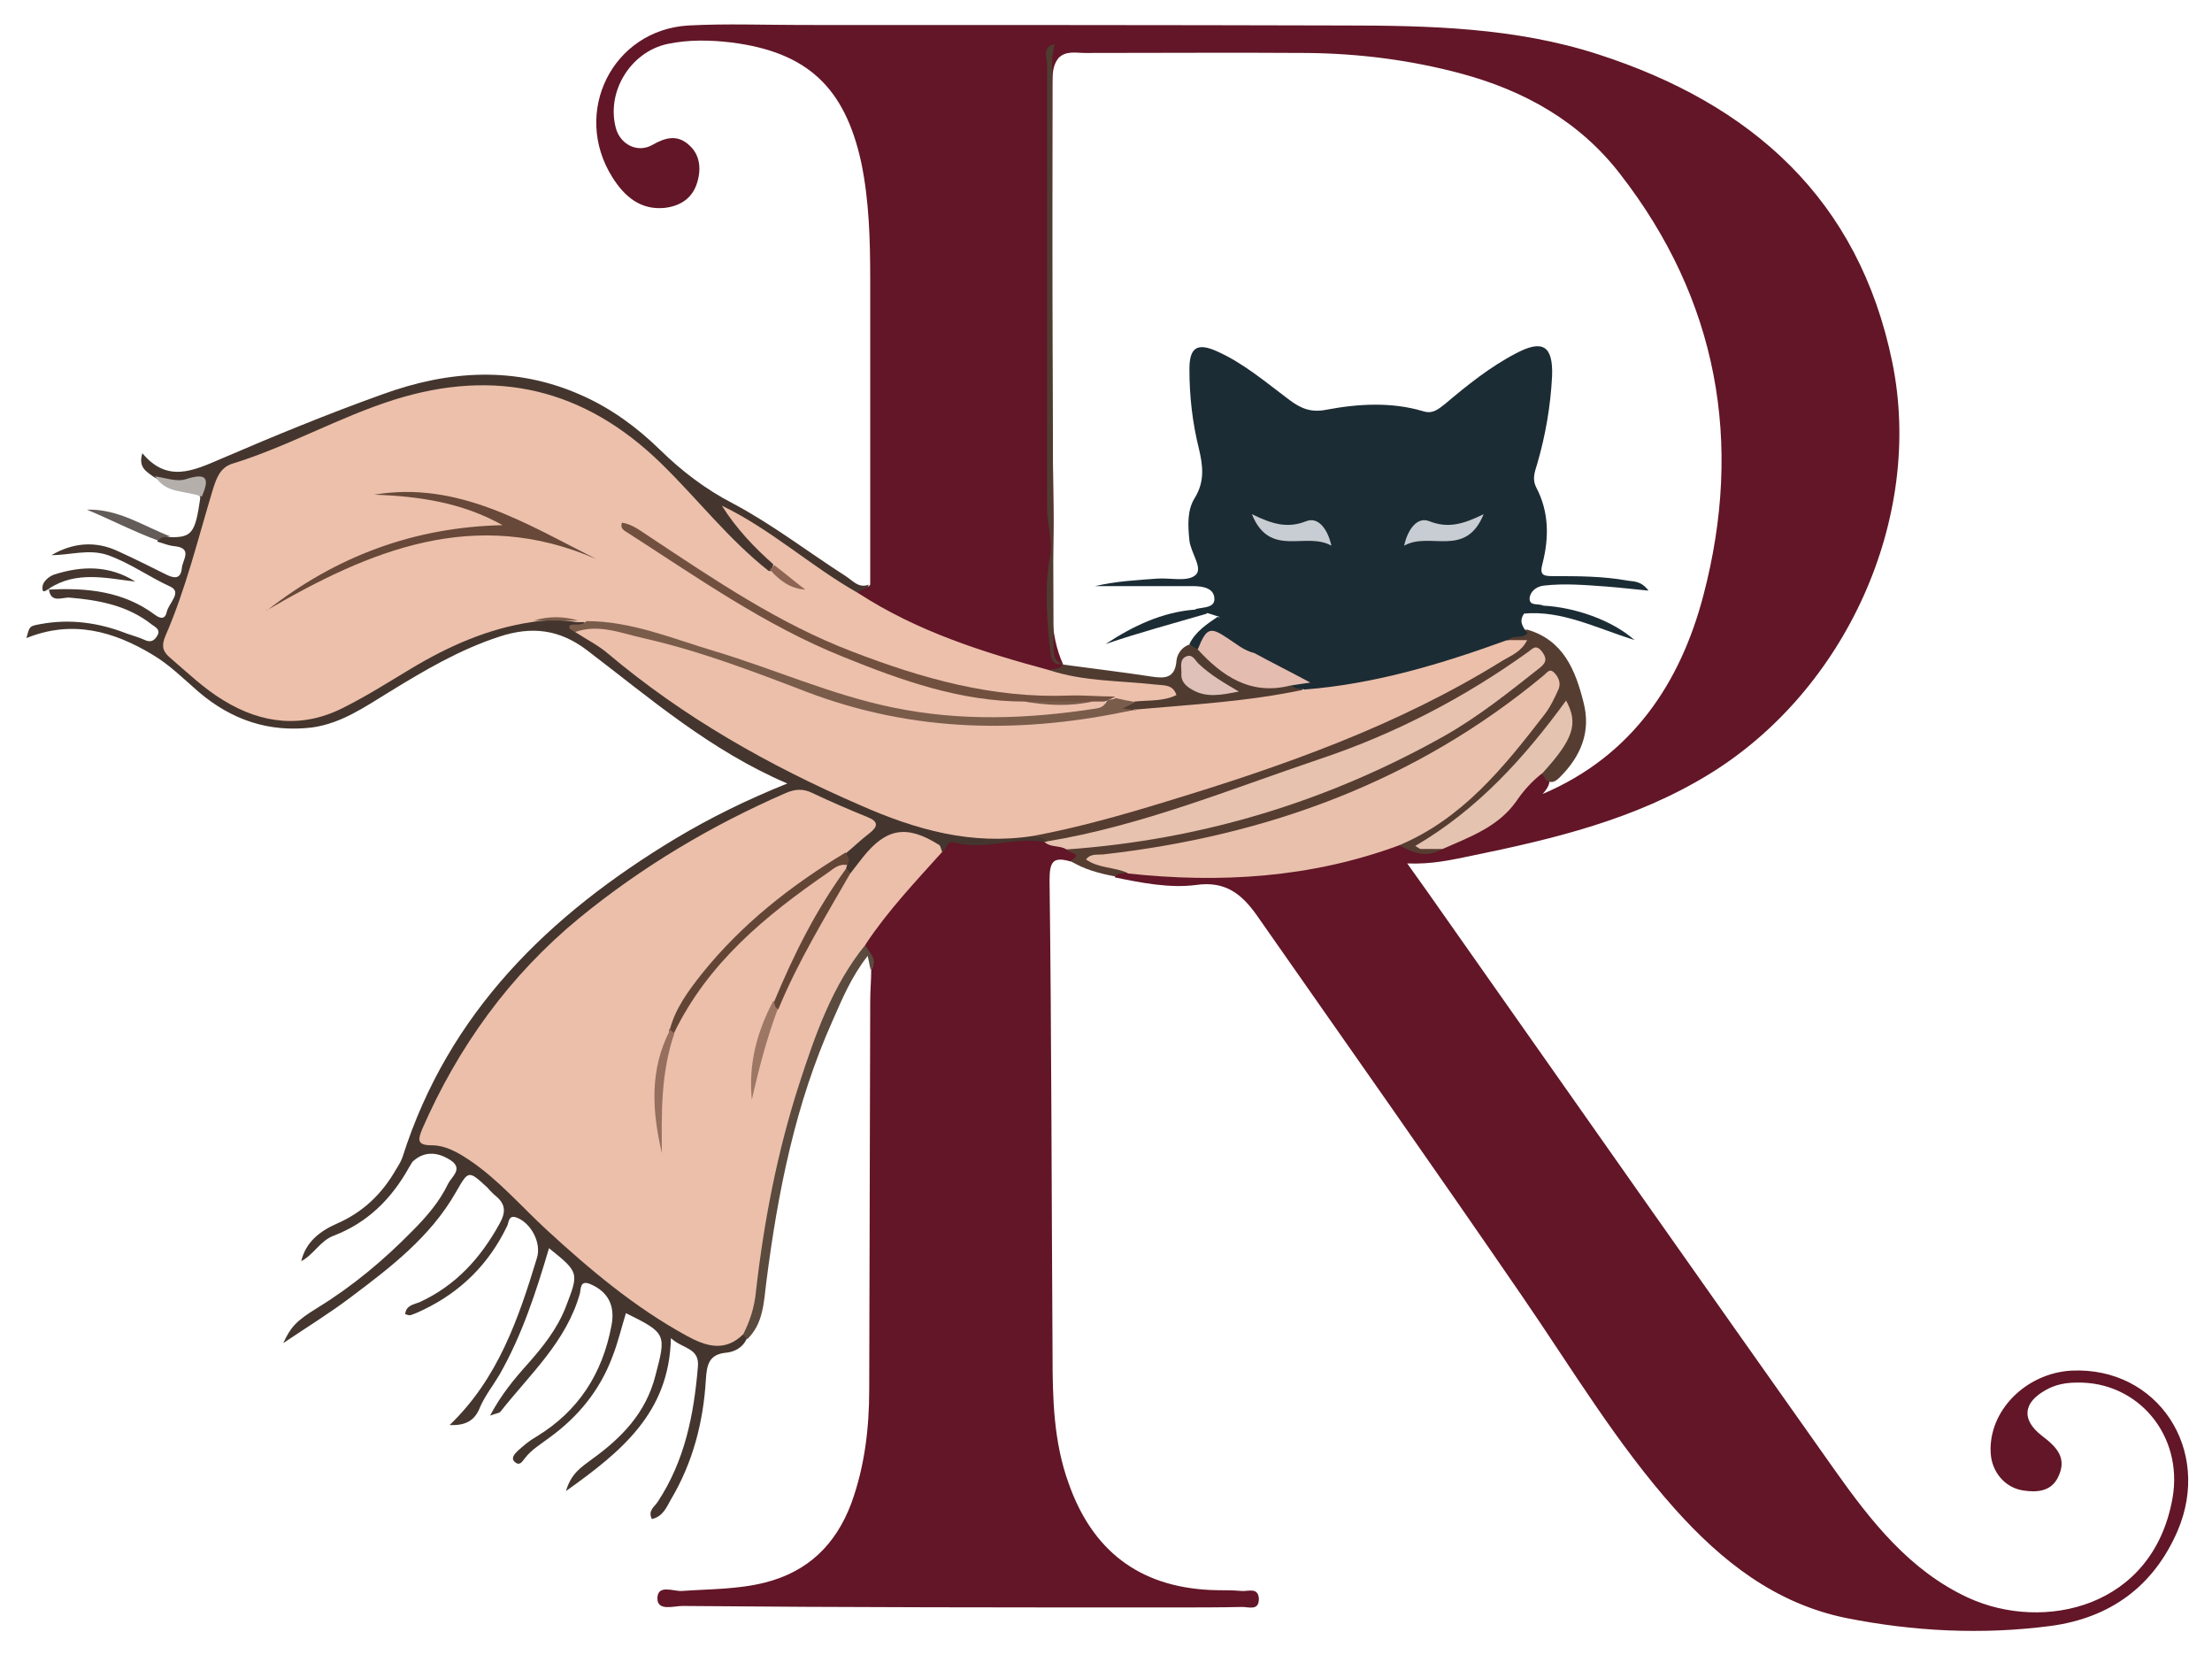
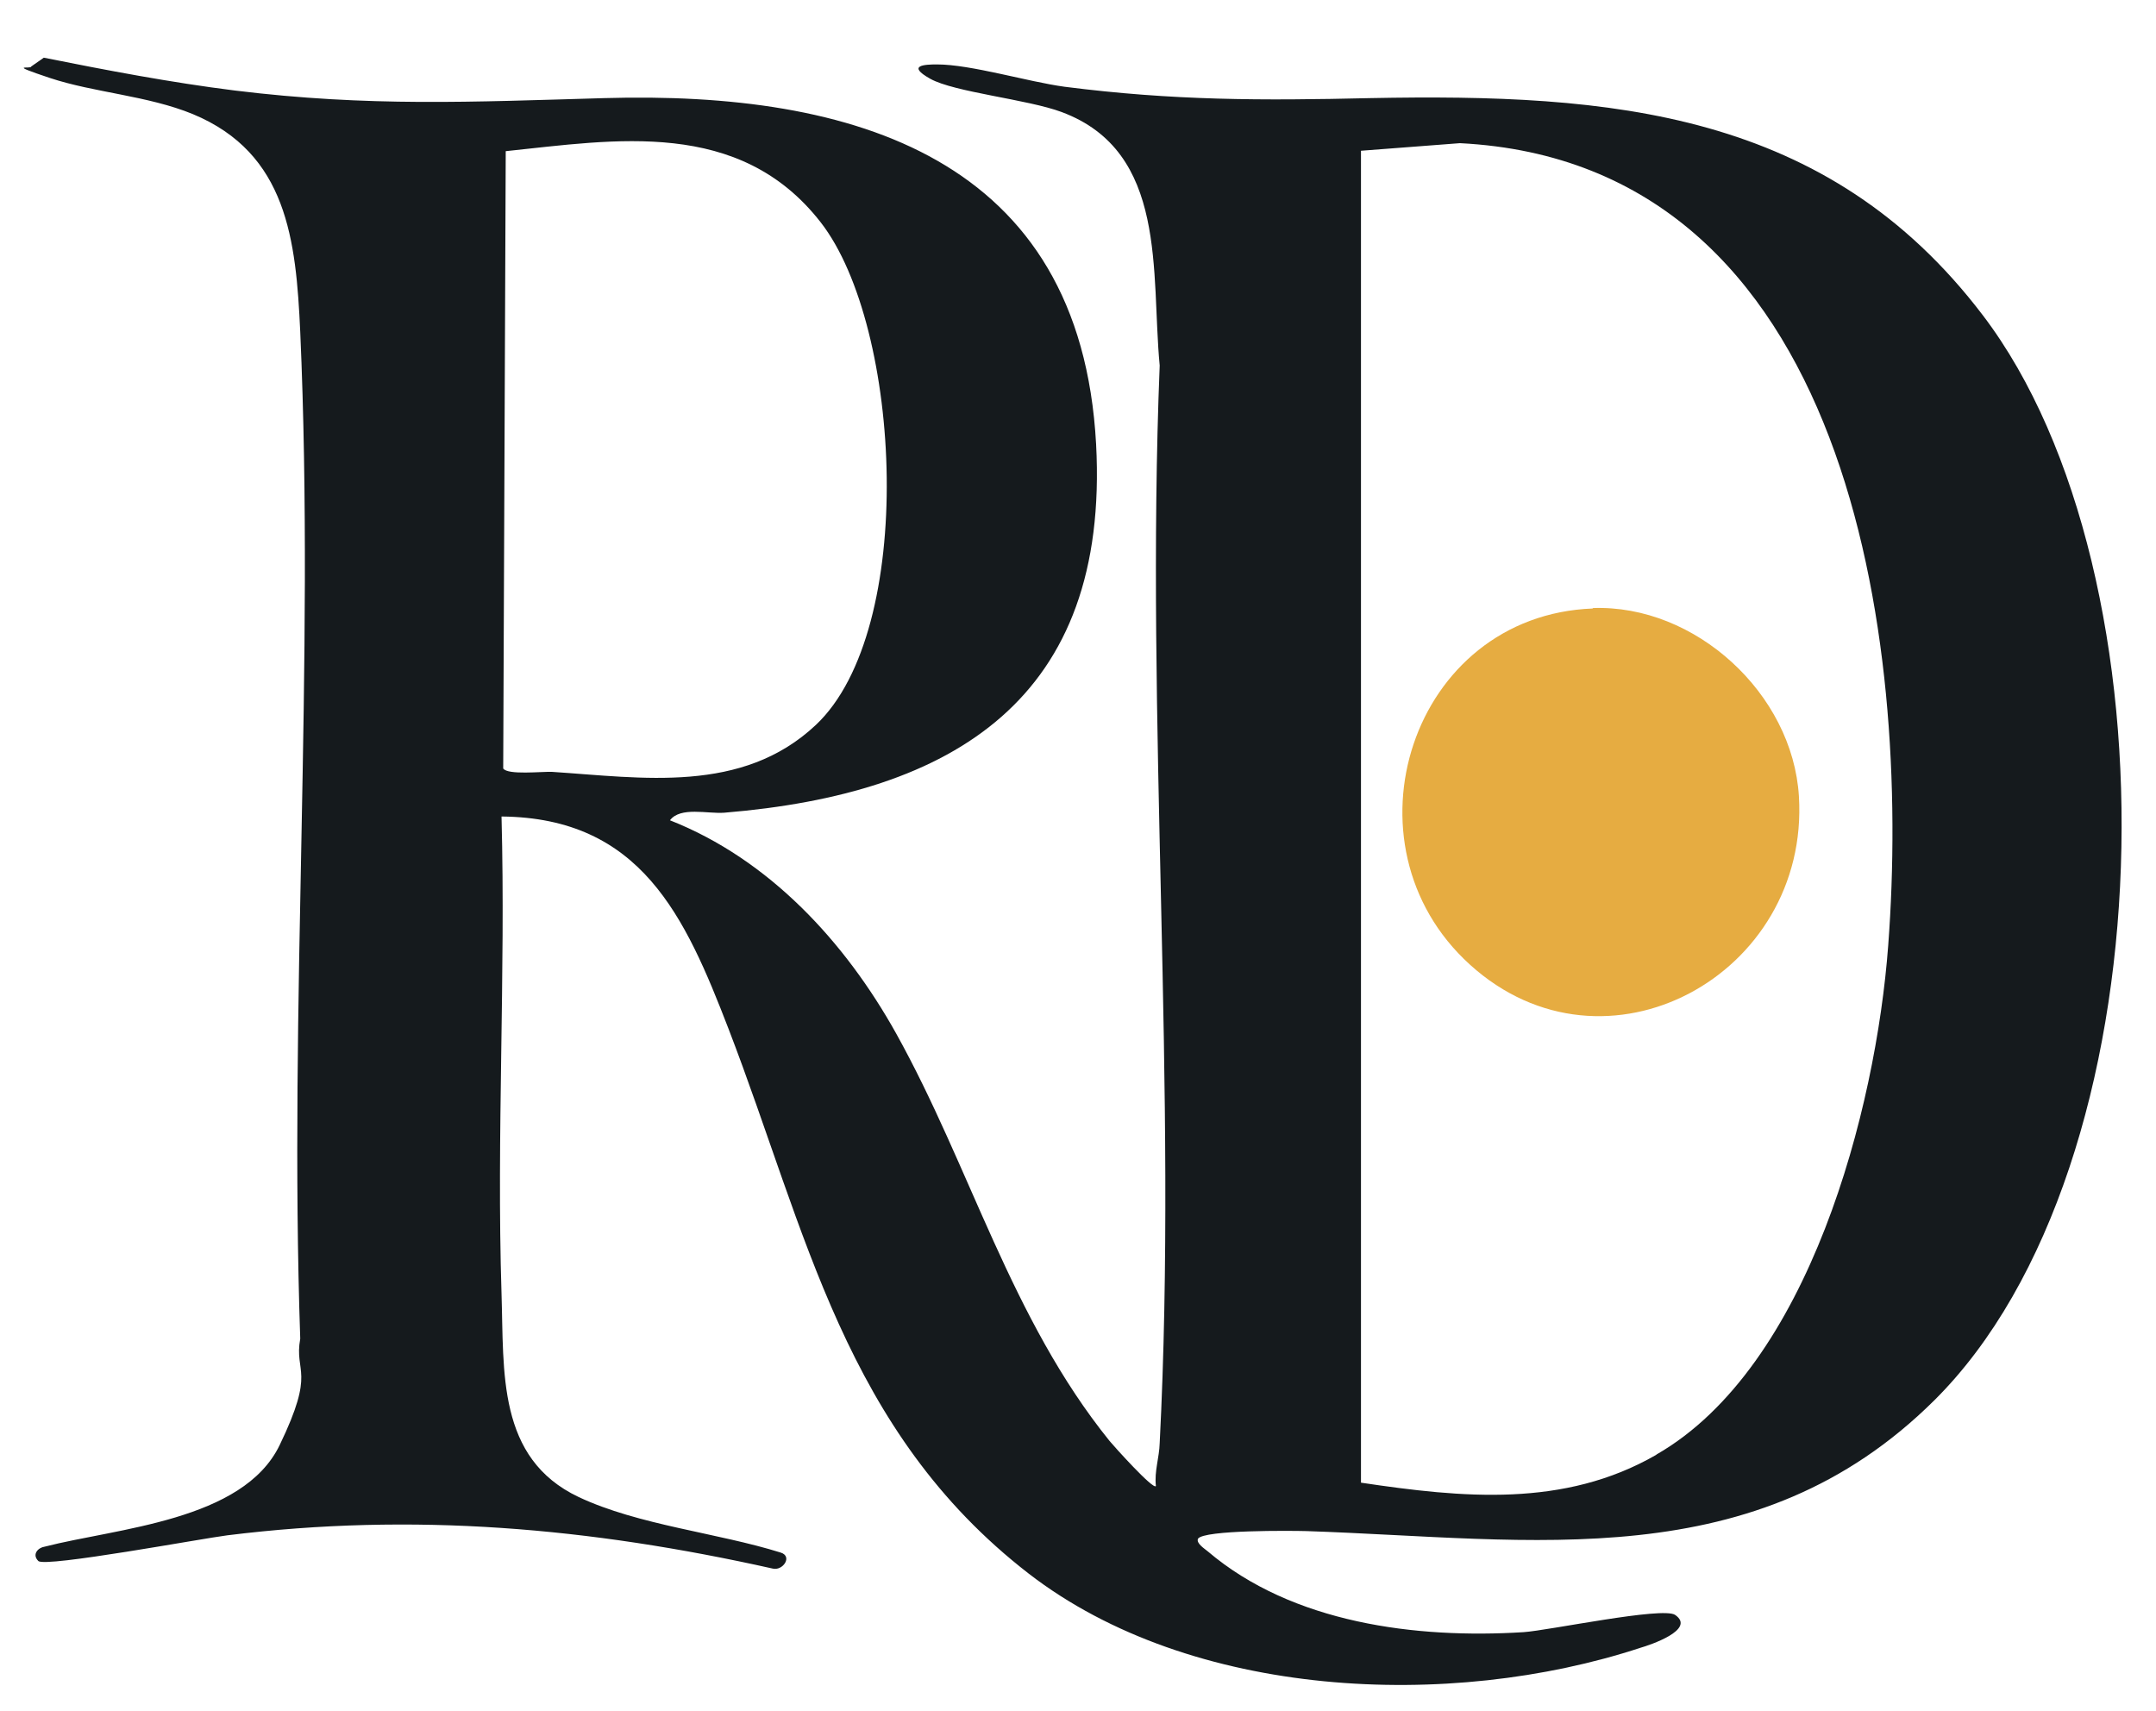
- <svg xmlns="http://www.w3.org/2000/svg" version="1.1" viewBox="0 0 442.8 331.1">
+ <svg xmlns="http://www.w3.org/2000/svg" id="Layer_1" version="1.1" viewBox="0 0 512 406.2">
  <defs>
    <style>
-       .cls-1 {
-         fill: #e4c3b1;
+       .st0 {
+         fill: #151a1d;
      }

-       .cls-2 {
-         fill: #9e7764;
-       }
- 
-       .cls-3 {
-         fill: #e5bcb0;
-       }
- 
-       .cls-4 {
-         fill: #563d31;
-       }
- 
-       .cls-5 {
-         fill: #634536;
-       }
- 
-       .cls-6 {
-         fill: #edc0ab;
-       }
- 
-       .cls-7 {
-         fill: #725040;
-       }
- 
-       .cls-8 {
-         fill: #635c59;
-       }
- 
-       .cls-9 {
-         fill: #c7cdd2;
-       }
- 
-       .cls-10 {
-         fill: #621627;
-       }
- 
-       .cls-11 {
-         fill: #44362e;
-       }
- 
-       .cls-12 {
-         fill: #1c2c34;
-       }
- 
-       .cls-13 {
-         fill: #8e6554;
-       }
- 
-       .cls-14 {
-         fill: #e9c0ac;
-       }
- 
-       .cls-15 {
-         fill: #dfc1ba;
-       }
- 
-       .cls-16 {
-         fill: #e6c2af;
-       }
- 
-       .cls-17 {
-         fill: #7a5c4b;
-       }
- 
-       .cls-18 {
-         fill: #503b31;
-       }
- 
-       .cls-19 {
-         fill: #966f5e;
-       }
- 
-       .cls-20 {
-         fill: #5b4a3e;
-       }
- 
-       .cls-21 {
-         fill: #674839;
-       }
- 
-       .cls-22 {
-         fill: #b5afab;
-       }
- 
-       .cls-23 {
-         fill: #ecbfab;
+       .st1 {
+         fill: #e6ac41;
      }
    </style>
  </defs>
-   <g>
-     <g id="Layer_1">
-       <g>
-         <path class="cls-10" d="M174.2,116.9c0-20.3,0-40.6,0-60.9,0-7.9-.2-15.8-1.8-23.5-3.3-15.1-10.9-22.1-26-24-4.2-.5-8.5-.6-12.8.3-7.4,1.6-12.3,9.6-10.3,16.9.9,3.2,4.3,5,7.3,3.3,2.6-1.5,5-2.1,7.3,0,2.2,1.9,2.5,4.7,1.7,7.4-.9,3.2-3.3,4.8-6.5,5.2-4.9.5-8.1-2.3-10.5-6.1-8.2-13,0-29.5,15.2-30.4,7.6-.4,15.2-.1,22.8-.1,36.1,0,72.1,0,108.2.1,17.2,0,34.6.4,51.2,5.8,30.6,9.9,52.1,28.9,58.8,61.6,6.4,31.3-9.4,65.7-36.6,82.4-14.8,9.1-31.2,13-47.8,16.4-3.9.8-7.8,1.7-12.7,1.5,3,4.2,5.5,7.7,8,11.3,25.8,36.7,51.6,73.4,77.5,110,7.3,10.3,15.1,20.3,26.9,25.7,14.9,6.8,36.9,2.1,40.8-20,2.2-12.6-7-23.4-19.2-23.1-2.2,0-4.3.4-6.2,1.5-4.5,2.5-4.9,5.9-.8,9.1,2.9,2.2,5.2,4.4,3.3,8.3-1.4,2.9-4.2,3.1-6.9,2.7-3.7-.5-6.4-3.7-6.6-7.5-.5-8.4,7-16,16.2-16.5,17.2-.8,28.2,15.8,21.2,32.1-4.8,11.1-13.5,17.4-25.4,19-13.7,1.8-27.5,1.1-41-1.6-14.1-2.9-24.8-11.3-34.2-21.8-11.7-13.1-20.7-28.2-30.6-42.6-17.5-25.5-35.4-50.9-53.1-76.2-3.1-4.4-6.4-6.9-12.1-6.1-5.4.7-10.9-.4-16.3-1.5,0-1.7,1.5-1.6,2.5-2,5.2,0,10.3.6,15.5.7,11.6.2,22.8-1.4,33.8-5,1.4-.5,2.8-.9,4.3-1,2.9.2,5.7,2.6,8.8.8,6.4-2.8,12.5-5.9,16.6-11.9,1-1.5,2.4-3,4.6-2.6.9.5,1,1.3.8,2.2-.2.8-.7,1.4-1.3,2.1,17.9-7.6,27.6-22.2,32.2-39.8,8-30.5,2.9-59.1-16.7-84.3-8.1-10.5-19.2-16.7-31.9-20.1-10.1-2.7-20.4-4-30.8-4.1-14.8-.1-29.6,0-44.4,0-1.8,0-3.8-.5-5.3,1-1.2,1.5-1.2,3.2-1.2,5,0,28.4-.3,56.8.2,85.1.1,6.6-.3,13.2-.3,19.8,0,3.6.5,7.2,1.8,10.5.2.4.4.9.5,1.3-.2,1.5-1.4,1.7-2.5,1.9-1.2.2-2.4,0-3.5-.3-11-3.6-22.1-6.7-32.1-12.7-1.3-.8-2.9-1.4-3.3-3.2,0-2,2.1-.9,2.7-2Z" />
-         <path class="cls-10" d="M214.3,172.4c-3.5-1-4.2,0-4.2,3.8.4,31.6.4,63.3.6,94.9,0,8.7.2,17.4,3.2,25.7,4.7,13.4,14,20.7,28.3,21.4,2.1.1,4.3,0,6.4.2,1.3.1,3.3-.8,3.4,1.6,0,2.4-2,1.6-3.3,1.6-4.7.1-9.3.1-14,.1-32.7,0-65.4,0-98.1-.3-1.7,0-5,1.1-5-1.5,0-2.9,3.2-1.4,4.9-1.5,5.6-.4,11.2-.3,16.7-1.7,8.6-2.2,14.1-7.6,17.2-15.8,2.7-7.4,3.6-15.1,3.6-22.8.1-25.9.1-51.8.2-77.7,0-2.1.2-4.3.2-6.4,1.5-2.3-1.6-3.1-1.6-4.9.4-3.7,3.4-5.9,5.5-8.5,3.2-3.9,6.4-7.8,10-11.3.7-1.1,1.7-1.9,3-1.7,5.7,1.2,11.4-1.3,17.1-.3,1.9.6,3.9,1,5.8,1.8,1,.7,2.5,1.1,2.1,2.8-.3.9-1.1,1-1.8.5Z" />
-         <path class="cls-11" d="M209,168.5c-6-1.1-12,1.8-18,.1-1.6-.4-1.4,1.7-2.6,2-7.5-4.8-13.1-1.8-17.9,4.4-.6.1-1.1,0-1.5-.5-.2-.3-.3-.7-.4-1.1,0-1.1-.1-2.2.2-3.3.4-1.1,1.1-1.8,1.9-2.5,2.9-2.7,2.7-2.3-.9-4.4-6.6-4-12.5-3.5-19.4,0-26.9,13.3-49.5,31-62.9,58.6-.5,1.1-1,2.2-1.5,3.3-.7,1.7-.3,2.8,1.6,3.2,5.7,1.4,10,4.9,14,8.9,9.6,9.5,19.4,18.7,30.9,26,5,3.2,9.9,6.5,16.2,3.5.6.3,1,.7.7,1.4-.8,1.6-2.3,2.4-3.9,2.6-3.6.3-4,2.4-4.2,5.4-.5,8.5-2.6,16.6-7,24-.9,1.6-1.6,3.4-3.8,3.9-.9-1.7.6-2.5,1.2-3.5,5.4-8.2,7.2-17.4,8-26.9.4-3.9-3-3.6-5.4-5.8-.3,14.9-9.9,22.7-21,30.6,1-3.5,3.1-4.8,5.1-6.3,6-4.3,10.9-9.3,12.8-16.8,2.2-8.3,2.2-8.5-5.9-12.5-.9,2.9-1.6,5.9-2.7,8.7-2.5,6.7-6.8,12-12.6,16.2-1.7,1.3-3.6,2.4-4.9,4.1-.5.6-1,1.6-1.9.9-1.1-.8-.2-1.7.4-2.3,1.2-1.1,2.4-2.1,3.8-2.9,8.4-5.1,13.2-12.6,15-22.2.8-4-.7-6.8-4.2-8.3-2.1-.9-1.9.9-2.1,1.8-2.7,9.7-10,16.2-15.9,23.7-.2.3-.7.3-2.1.8,2.3-4.3,4.9-7.4,7.6-10.4,3-3.4,5.8-6.9,7.5-11.2,2.7-7,2.8-7-3.3-11.9-2.6,8.8-5.4,17.4-9.9,25.3-1.3,2.2-2.9,4.2-3.9,6.5-1.1,2.9-3.1,3.7-6.1,3.6,9.7-9.3,13.8-21.3,17.5-33.5.9-3-1.2-6.9-4-8-1.8-.7-1.6,1-2,1.7-3.6,7.5-9.2,13.1-16.7,16.7-.8.4-1.7.8-2.6,1.1-.3.1-.7-.1-1.1-.2.2-1.8,1.7-1.9,2.9-2.4,7.2-3.3,12.2-8.8,16-15.7,1.3-2.3,1.2-3.9-.7-5.5-.6-.5-1.2-1.1-1.7-1.7-3.9-3.6-3.8-3.5-6.4,1-5.1,8.9-13.1,15-21.1,21-4.1,3.1-8.5,5.8-13.4,9.1,1.5-3.2,2.5-4.4,6.9-7.1,7-4.3,13.2-9.5,18.9-15.3,2.8-2.8,5.5-5.9,7.2-9.5.7-1.4,3.1-3,.5-4.7-2.3-1.5-5-2-7.4.1-.4.3-.6.9-.9,1.3-3.5,6.3-8.3,11.1-15.1,13.7-2.7,1-4,3.8-6.5,5.1.9-3.8,3.7-6,7.1-7.5,5.3-2.3,9.1-6,11.9-10.9.5-.8,1-1.6,1.3-2.5,9.2-28.9,29.3-48.4,54.5-63.6,7-4.2,14.3-7.8,22.5-11.1-15.4-6.6-27.4-17-40-26.6-5.6-4.3-11.2-4.9-17.6-2.8-8,2.6-15.1,6.8-22.1,11.1-4.9,3-9.6,6.3-15.5,7.1-8.6,1-16-1.5-22.6-7.1-3-2.6-5.9-5.5-9.3-7.5-7.8-4.7-16.1-7-25.2-3.3.6-2.4.6-2.4,2.8-2.8,5.9-1.1,11.7-.3,17.3,1.9,1.1.4,2.3.7,3.4,1.2,1.2.6,2,.4,2.7-.8.7-1.2-.4-1.7-1.1-2.2-4.8-3.8-10.5-4.9-16.5-5.4-1.4-.1-3.7,1.2-4.1-1.6h0c7.6-.4,14.9.3,21.3,5.1,1.1.8,2,.8,2.3-.7.4-1.7,3.1-3.9.7-5-4.2-1.9-8-4.7-12.5-6.3-3.8-1.3-7.5,0-11.3,0,4.3-2.5,8.8-2.9,13.3-.8,3.3,1.5,6.5,3.1,9.7,4.7,1.6.8,2.9.9,3.1-1.3.1-1.6,2.3-4-1.5-4.4-1.2-.1-2.3-.6-3.4-.9.3-1.9,1.5-1,2.5-.9,4.4.1,5.1-.8,6.1-7.9-.5-1.3-.7-2.8-2.8-2.4-2.4.4-4.6-.6-6.6-1.8-1.3-1-3.1-1.8-2.2-4.7,5,6,10.2,3.5,15.8,1.1,10.7-4.6,21.4-9,32.3-12.9,13.2-4.8,26.6-5.7,39.8.2,5.9,2.6,11.1,6.4,15.7,10.9,4.4,4.3,9.1,7.9,14.7,10.8,7.9,4.2,15,9.7,22.5,14.5,1.4.9,2.6,2.5,4.6,1.7-.3,1.2-1.8.8-2.3,1.8-2,.9-3.3-.5-4.7-1.4-6.7-4.4-13.2-9.1-19.6-13.4,1.9,3.5,6.3,5.3,7.7,9.5-.2.6-.7.9-1.3,1-3.6-1.1-5.9-4-8.4-6.5-6.8-7-13.2-14.4-21-20.3-11.6-8.8-24.6-11-38.7-8.1-6.8,1.4-13.4,3.7-19.7,6.7-5.3,2.5-10.7,4.9-16.3,6.6-3.1.9-4.8,2.9-5.8,6-2.9,9-5.1,18.3-8.8,27-1.1,2.5-.6,4.3,1.6,5.9,2.3,1.7,4.2,3.7,6.5,5.4,9.2,6.7,18.7,7,28.5,1.5,6.3-3.5,12.1-7.9,18.7-10.7,5.4-2.3,10.8-4.6,16.8-4.8,2.6.1,5.2,0,7.8,0,.6,0,1.2.2,1.7.5,1.5.8-.3,1.8.2,2.7,6.8,3.8,12.4,9.2,18.7,13.8,8.3,6.1,17,11.5,26.7,15.1,5,1.9,9.8,4.3,14.6,6.6,7.3,3.5,14.8,6,23.1,4.5,2.2-.4,4.5-.2,6.8,0,1,.2,2.1.3,2.7,1.4.1.5,0,.8-.6.7Z" />
-         <path class="cls-4" d="M209.5,168.4c-.7-.9-1.7-.8-2.7-1,.6-2,2.4-1.8,3.9-2.2,33.2-8.5,64.9-18.3,92.5-36-.7,0-1.3-.4-1.7-.9.5-2.5,2.6-1.9,4.2-2.3,7.3,2.1,9.7,8.2,11.3,14.6,1.5,5.8-.5,10.7-4.7,14.9-.7.7-1.6,1.5-2.8.6-.3-.5-.6-.9-.9-1.4-.4-2,1.2-3.1,2.2-4.5,1.3-2,2.6-4,2.1-6.9-8.2,9.6-15.9,19.1-26.9,25.6,1.1,0,2.1.2,2.7,1-3.1,1.9-5.9.8-8.7-.8,0-2.1,1.9-2.3,3.3-3,11.3-5.9,18.6-15.8,25.9-25.7.7-.9,1.3-2.1.8-3.7-26.4,20.2-56.1,31.8-88.4,35.6.9.6,3.5-.2,4.1,2.3-.8.3-1.8,0-2.5.8-3.1-.6-6.2-1.4-8.9-3.1,3-1.8-1-1.4-.7-2.4,1.7-1.8,4.2-1.8,6.3-2,24.3-2.2,46.9-9.9,68.2-21.6,6.9-3.8,13.2-8.4,18.7-14.1-4.5,2.5-8.9,5.1-13.4,7.7-9.5,5.5-19.4,10.1-29.8,13.6-15.2,5.2-30.2,10.8-45.8,14.6-2.8.7-5.5.8-8.3.2Z" />
-         <path class="cls-20" d="M149.5,267.9c-.3-.3-.6-.6-.8-.9-.4-.6-.5-1.2-.4-1.9,3.1-16.4,5.2-33.1,10.4-49.1,2.6-8.1,5.9-16,10.2-23.3,1-1.7,1.9-3.6,4.3-3.6.7,1.6,2.8,2.9,1.1,5-.2-.7-.3-1.5-.6-2.8-3.3,4.2-5.1,8.6-7,12.9-7.5,16.7-11,34.4-13.3,52.4-.5,4-.6,8.3-3.8,11.4Z" />
-         <path class="cls-11" d="M10,117.8c-.5,0-1.6,1.4-1.5-.3,0-1,1.2-2.1,2.3-2.5,5.6-1.8,11.1-1.9,16.3,1.4-5.9-.7-11.8-2.2-17.3,1.4,0,0,0,0,0,0Z" />
-         <path class="cls-8" d="M34.2,107.3c-.9.3-1.9-.1-2.5.9-4.9-1.8-9.5-4.2-14.3-6.2,6.3-.2,11.3,3.3,16.8,5.4Z" />
-         <path class="cls-22" d="M30.9,95.3c2.1.3,4.5,1.2,6.3.6,4.6-1.5,4.6.2,3.2,3.5-3.2-1.3-7.3-.5-9.4-4.2Z" />
-         <path class="cls-6" d="M155,113.1c-4-3.5-7.6-7.3-10.5-11.9,9.8,4.7,17.9,12.2,27.3,17.5,11.7,7.6,24.8,11.8,38.2,15.4,7.7.2,15.2,2.1,22.8,2.3,1.6,0,3,.7,3.1,2.5.1,1.6-1.4,1.6-2.5,2.1-1.9.8-3.9.6-5.9.6-1.6,0-3.1-.3-4.6-.8-1.3-.7-2.8-.9-4.3-.8-14.7,1.4-28.7-1.7-42.6-6.4-17.5-5.9-32.6-16.1-44.2-23.7,19.8,14.1,44.4,27.7,73.7,30.3,4.2.3,8.4.4,12.5,0,1.1,0,2.3-.3,3.3.3,0,2.4-1.8,2.5-3.6,2.8-20.2,3.5-39.9,1.2-59.1-5.9-12.7-4.7-25.5-9.1-38.9-11.7-1.1-.2-2.1-.3-2.8-1.2-.5,0-1,0-1.5,0-3-.5-6-.5-9,0-8.7,1.3-16.6,4.8-24.1,9.3-4.5,2.7-8.9,5.5-13.5,7.8-8.2,4.2-16.3,3.3-24-1.4-4-2.4-7.4-5.7-10.9-8.7-1.5-1.3-1.5-2.5-.8-4.2,4.1-9.4,6.5-19.4,9.5-29.3.7-2.2,1.4-4.4,3.9-5.2,11.1-3.4,21.3-9.3,32.4-12.8,20.4-6.4,38.1-2.2,53.4,12.7,7.3,7.1,13.5,15.2,21.5,21.5,1.7.5,3,1.7,4.1,2.8-.9-1.3-2.9-1.9-3.3-3.7Z" />
-         <path class="cls-14" d="M225.7,174.7c-2.6-1.2-5.8-.9-8.3-2.7.9-1.2,2.2-.9,3.4-1,32.8-3.7,62.7-14.6,88.3-35.9.6-.5,1.1-1.4,2-.5.9.9,1.4,2.1.9,3.3-.8,1.8-1.7,3.7-2.9,5.2-8.1,10.5-16.4,20.8-29.1,26.1-17.6,6.5-35.8,7.6-54.3,5.6Z" />
-         <path class="cls-1" d="M288.8,169.9c-1.5,0-2.9,0-4.4,0-.2,0-.4-.2-1.1-.6,12.5-7.3,21.9-17.7,30.2-29.1,2.5,4.6,1.5,7.7-4.7,14.5-2.1,1.6-3.8,3.5-5.3,5.7-3.6,5.1-9.3,7.1-14.7,9.5Z" />
-         <path class="cls-18" d="M227.1,140.4c2.8-.3,5.8,0,8.4-1.3-.7-2.2-2.6-1.9-4.2-2.1-7.1-.8-14.4-.6-21.3-2.9,1-.3,2.1-.1,2.8-1.1,5.9.8,11.8,1.5,17.7,2.4,2.6.4,4.7.4,5-3.1.1-1.3,1-2.8,2.6-3.3.8-.3,1.6-.1,2.3.3,5,5,10.7,8.3,18.2,7.1.9.5,2.3.6,2.2,2.2-.8,1.3-2.1,1.6-3.4,1.8-10,1.3-20,2.7-30.1,3-1.3-.4-3-.1-3.5-1.9.8-1.2,2.3-.3,3.2-1Z" />
-         <path class="cls-18" d="M211.1,8.9c-.2,1.2-.5,2.3-.5,3.5,0,38.8.2,77.5.3,116.3,0,1.7-.3,3.6,2,4.2-1.7.3-2.4-.4-2.6-2.1-.7-6.5-1.3-13-.1-19.5.6-3.2-.6-6.3-.6-9.6,0-29.5,0-59,0-88.6,0-1.5-1.1-3.7,1.5-4.3Z" />
-         <path class="cls-23" d="M173.3,189c-6.7,8.2-10.1,18.1-13.3,27.9-4.4,13.6-7.1,27.6-8.7,41.8-.3,3-1.2,5.7-2.5,8.3-3.7,3.7-7.6,2.4-11.4.3-10.4-5.7-19.3-13.2-28-21.2-5.1-4.7-9.6-10-15.4-13.9-2.4-1.6-4.8-3-7.7-3-2.9,0-2.6-1.2-1.8-3.2,7.2-16.5,17.5-30.8,31.5-42.3,12.6-10.3,26.4-18.5,41.3-25,1.9-.8,3.5-.9,5.3,0,3.6,1.7,7.3,3.3,11,4.8,2.3.9,2.2,1.9.4,3.3-1.6,1.2-3,2.6-4.6,3.9-.6,1.5-2,2-3.2,2.8-12.9,8.9-25.1,18.6-31.8,33.4-2.9,7.5-2.9,15.3-2.1,23.2-.6-7.7-1-15.3,2-22.6,3.1-8.5,9-15,15.4-21.1,4.7-4.5,9.9-8.5,15.3-12.1,1.3-.9,2.7-2.4,4.6-1.2-.1.2-.2.4-.2.7-1.2,4.9-4.8,8.4-6.9,12.8-2.3,4.8-4.8,9.4-6.9,14.2-2.8,6-4.2,12.4-5.1,18.9.8-6.1,2-12.1,4.5-17.7,3.8-8.7,8-17.1,13.2-25,.6-.9.9-1.9,2.1-2.3.8-1,1.6-2.1,2.4-3.1,4.7-5.9,8.8-6.6,15.3-2.5.3.2.4.9.6,1.4-5.3,5.9-10.8,11.7-15.2,18.3Z" />
-         <path class="cls-16" d="M209.5,168.4c18.9-3.1,36.6-10.4,54.7-16.5,15-5,29-12.3,41.8-21.5.9-.7,1.5-1.4,2.6-.1,1,1.3,1.1,2.2-.3,3.3-6.2,4.9-12.3,9.8-19.2,13.7-23.5,13.2-48.7,20.8-75.6,22.7-1.4-.9-3.3-.3-4.5-1.6.2.1.4.1.5,0Z" />
-         <path class="cls-23" d="M227.3,142c11.3-1,22.6-1.6,33.8-4,1-1.6,2.7-1.5,4.3-1.7,10.7-1.5,21.1-4.5,31.4-7.9,1.6-.5,3.2-1.5,4.9-.3h4c-1.1,2.3-3.2,3.1-4.9,4.1-20.9,13-43.9,21.1-67.3,28.2-8.8,2.7-17.6,5.2-26.7,6.9-12.3,1.9-23.4-1.2-34.7-6.2-18.2-7.9-35.2-17.5-50.4-30.3-2-1.7-4.4-2.9-6.7-4.4,1.6-2.3,4-1.6,5.9-1.3,9.6,1.6,18.8,4.7,28,7.8,10.7,3.7,21.2,8,32.4,9.9,13.4,2.2,26.8,1.9,40.1-.9,2-.4,3.9,1,5.9,0Z" />
-         <path class="cls-17" d="M227.3,142c-22.3,4.9-44.3,4.7-66-3.6-10.7-4.1-21.4-8.2-32.6-10.7-4.4-1-8.9-2.9-13.6-1.2-.4-.3-1-.5-1.1-.8-.2-.7.5-.7,1-.7.9,0,1.8,0,2.4-.7,9,0,17.2,3.5,25.6,6,12,3.6,23.5,8.8,35.8,11.3,13.5,2.8,27,2.3,40.6.2.8-.1,1.5-.4,2-1.2.3-.9,1.4-.4,1.9-.9,1.3.3,2.7.6,4,.8-.8.4-1.5.8-2.6,1.3,1.1.1,1.9.2,2.7.4Z" />
-         <path class="cls-5" d="M134.1,206c1.1-4.2,3.7-7.7,6.3-11,8-10,17.9-17.8,28.9-24.4.2.8,1.3,1.6.1,2.5-1.5-.2-2.5.7-3.6,1.5-12.5,8.6-24.1,18.1-30.9,32.2-.7.2-1.1,0-.9-.9Z" />
-         <path class="cls-5" d="M170.2,174.8c-5.1,8.9-10.5,17.7-14.4,27.2-1.4,0-1.3-.7-.8-1.6,3.9-9.4,8.4-18.4,14.4-26.6.3.3.6.7.9,1Z" />
-         <path class="cls-13" d="M155,113.1c2.1,1.6,4.1,3.3,6.2,4.9-3.1-.2-5.2-1.9-7.1-4,.3-.3.6-.6.9-.9Z" />
-         <path class="cls-17" d="M106.8,124.2c3-.9,6-.9,9,0-3,0-6,0-9,0Z" />
-         <path class="cls-12" d="M301.7,128.1c-13.2,4.8-26.5,8.8-40.6,9.9-.9-.3-1.9,0-2.6-.9.3-.5,1.1-.6,1.2-.8.2-.6-.6-.4-.9-.5-2.8-1.1-5.5-2.6-8-4.4-2.2-2.7-5.5-4.5-6.8-8-.8-.2-1.5-.5-2.3-.7-.9.1-2.1,1.1-2.4-.8,1.5-.4,3.8-.2,3.8-2,0-2.2-2.3-2.6-4.3-2.6-6.4,0-12.7,0-19.6,0,4.3-1,8.4-1.2,12.4-1.5,2.6-.2,6.1.7,7.7-.7,1.6-1.3-.9-4.4-1.2-6.9-.3-3-.5-6.1,1.1-8.6,2-3.3,1.6-6.4.8-9.8-1.3-5.2-1.9-10.5-1.9-15.9,0-4.3,1.5-5.4,5.5-3.6,5.4,2.4,9.9,6.3,14.6,9.8,2.3,1.7,4.3,2.5,7.3,1.9,6.4-1.2,13-1.6,19.4.3,1.9.6,3-.4,4.3-1.4,4.5-3.8,9.1-7.5,14.3-10.2,5.3-2.8,7.4-1.5,7.2,4.5-.3,6-1.3,11.9-3,17.7-.5,1.6-1,3-.2,4.6,2.6,4.9,2.6,10.1,1.3,15.2-.7,2.5.2,2.6,2.2,2.6,4.9,0,9.9,0,14.8.9,1.2.2,2.7,0,4.2,2-3.2-.3-5.7-.6-8.2-.8-4.3-.3-8.5-.7-12.8-.2-1.6.2-2.7,1.3-2.8,2.5-.1,1.7,1.8,1,2.7,1.5-.5,2.4-3,.2-3.8,1.6-1.1,1.5-.3,2.7.7,3.9-1,1.3-2.9.2-4,1.5Z" />
-         <path class="cls-12" d="M305,122.8c.9-1.4,2.8-.6,3.8-1.6,6.4.3,13.9,2.9,18.4,6.9-7.9-2.5-14.6-6-22.2-5.3Z" />
-         <path class="cls-12" d="M239.2,122c.8.3,1.6.5,2.4.8-6.8,2-13.6,3.8-20.3,6.1,5.5-3.6,11.3-6.4,17.9-6.9Z" />
-         <path class="cls-12" d="M243.9,123.5c3,1.8,4.9,4.7,7.2,7.2-1.7,1.2-3.1,0-4.3-.9-2.5-2-4.7-1.8-7.1.1-.5-.3-1.1-.6-1.6-1,1.2-2.5,3.5-4,5.7-5.5Z" />
-         <path class="cls-21" d="M53.4,122.2c13.9-10.9,29.5-16.7,47.2-17.1-8-4.5-16.7-5.8-25.7-6.1,16.8-2.8,30.4,5.8,44.5,12.9-24.3-10.6-45.4-1.8-66.1,10.3Z" />
-         <path class="cls-7" d="M223.1,139.5c-.6.3-1.3.6-1.9.9-.8,0-1.7,0-2.5,0-4.5.5-9,.5-13.6,0-12.8,0-24.6-4.2-36.2-8.9-15.8-6.3-29.7-16.2-43.9-25.3-.4-.3-.8-.7-.5-1.6,2.1.3,3.8,1.7,5.5,2.8,13,8.6,25.9,17.4,40.6,23,14,5.4,28.2,9.4,43.4,8.8,3.1-.1,6.1.2,9.2.2Z" />
-         <path class="cls-17" d="M205.1,140.4c4.5,0,9,0,13.6,0-4.5,1-9,.8-13.6,0Z" />
-         <path class="cls-3" d="M239.8,129.9c1.7-4.3,2.5-4.5,5.9-2.2,1.7,1.1,3.3,2.5,5.4,3,3.5,1.9,7.1,3.7,11.2,5.9-1.8.3-2.9.4-4,.6-7.9,2-13.6-1.8-18.6-7.3Z" />
-         <path class="cls-15" d="M248,138.4c-3.6.7-6.5,1.3-9.4-.4-1.4-.8-2.3-1.8-2.1-3.4,0-1.1-.4-2.6.9-3.2,1.3-.6,1.8.7,2.5,1.4,2.3,2.2,5,3.8,8.1,5.6Z" />
-         <path class="cls-19" d="M134.1,206c.3.3.6.6.9.8-2.7,7.8-2.6,15.9-2.5,24-2-8.5-2.5-16.8,1.7-24.8Z" />
-         <path class="cls-2" d="M154.9,200.3c.2.6.1,1.3.8,1.6-2.2,5.9-3.8,12-5.2,18.2-.7-7.1,1-13.6,4.3-19.8Z" />
-         <path class="cls-9" d="M266.5,109.2c-5.1-2.9-12.3,2.6-15.9-6.3,4.1,2,7.1,2.9,10.9,1.4,2.3-.9,4.2,1.4,5,4.8Z" />
-       </g>
-       <path class="cls-9" d="M281.1,109.2c5.1-2.9,12.3,2.6,15.9-6.3-4.1,2-7.1,2.9-10.9,1.4-2.3-.9-4.2,1.4-5,4.8Z" />
-     </g>
-   </g>
+   <path class="st0" d="M159.1,194.8c23.6,9.3,41.6,28.9,53.7,50.6,17.7,31.8,27.2,67.7,50.7,96.8.9,1.1,10.4,11.7,11,10.7-.4-3.5.8-6.7.9-10.2,4.3-84-3.4-171.6,0-255.9-2.1-22,2-50.8-23.3-60.2-8-3-25.5-4.7-31.2-7.9s-1.3-3.4,1.6-3.4c8.1,0,21.5,4.1,30.3,5.3,25.8,3.3,46.9,3.3,72.6,2.7,57.1-1.1,108.5,2.9,145.5,51.6,46.7,61.4,44.5,201.9-11.5,257.6-42.5,42.2-95.3,32.9-149.1,31.1-3.7-.1-24.3-.3-25.8,1.8-.5,1.1,1.6,2.4,2.3,3,20.1,17.1,49.5,20.8,75,19.2,6-.4,33-6.1,36-4.1,5.1,3.5-6.1,7.2-8.2,7.8-45.3,14.9-106.7,12.2-145.3-17.6-43.8-33.9-52.7-81.1-71.3-129.4-10.3-26.7-20.8-50.1-53.9-50.4,1,37.7-1.2,75.6,0,113.3.6,18.6-1.1,39.1,18.3,48.3,14.2,6.7,33,8.5,48,13.2,2.9.9.5,4.4-1.9,3.8-43.4-9.7-85.3-13.4-129.5-7.9-5.7.7-43.3,7.7-44.9,6.1s0-3.2,1.5-3.4c17.1-4.4,47.1-6.1,55.8-24.1s3.4-17,4.9-25.3c-2.7-79,3.5-160.3,0-239.1-1-21.8-3.1-42.4-25.5-51.7-10.7-4.4-23.5-5.1-34-8.6s-4.4-2-4.4-2.7l3-2.1c15,3,30.2,5.9,45.4,7.8,31.8,3.9,56.2,2.7,87.7,1.8,59-1.7,113.1,14,116.8,82.2,3.2,60.4-33.7,83-88.3,87.5-4,.3-10.4-1.5-12.9,1.8ZM393.4,345.4c36.2-20.8,52.1-81.9,55-120.8,5.5-72.8-9-185.9-101.7-190.6l-23.5,1.8v316.3c24.1,3.6,48.2,6,70.1-6.6ZM119.5,182.5c1.1,1.6,9.1.7,11.6.8,21.4,1.4,45.1,5.3,62.6-11.1,24.1-22.6,20.5-94.6,1.2-119.4s-48.9-19.6-74.8-16.9l-.6,146.6Z" />
+   <path class="st1" d="M378.2,144.4c24.4-.9,47.5,20.3,49,44.7,2.6,42.4-46,69.1-78.1,40-31.5-28.5-14-83,29.2-84.6Z" />
</svg>
